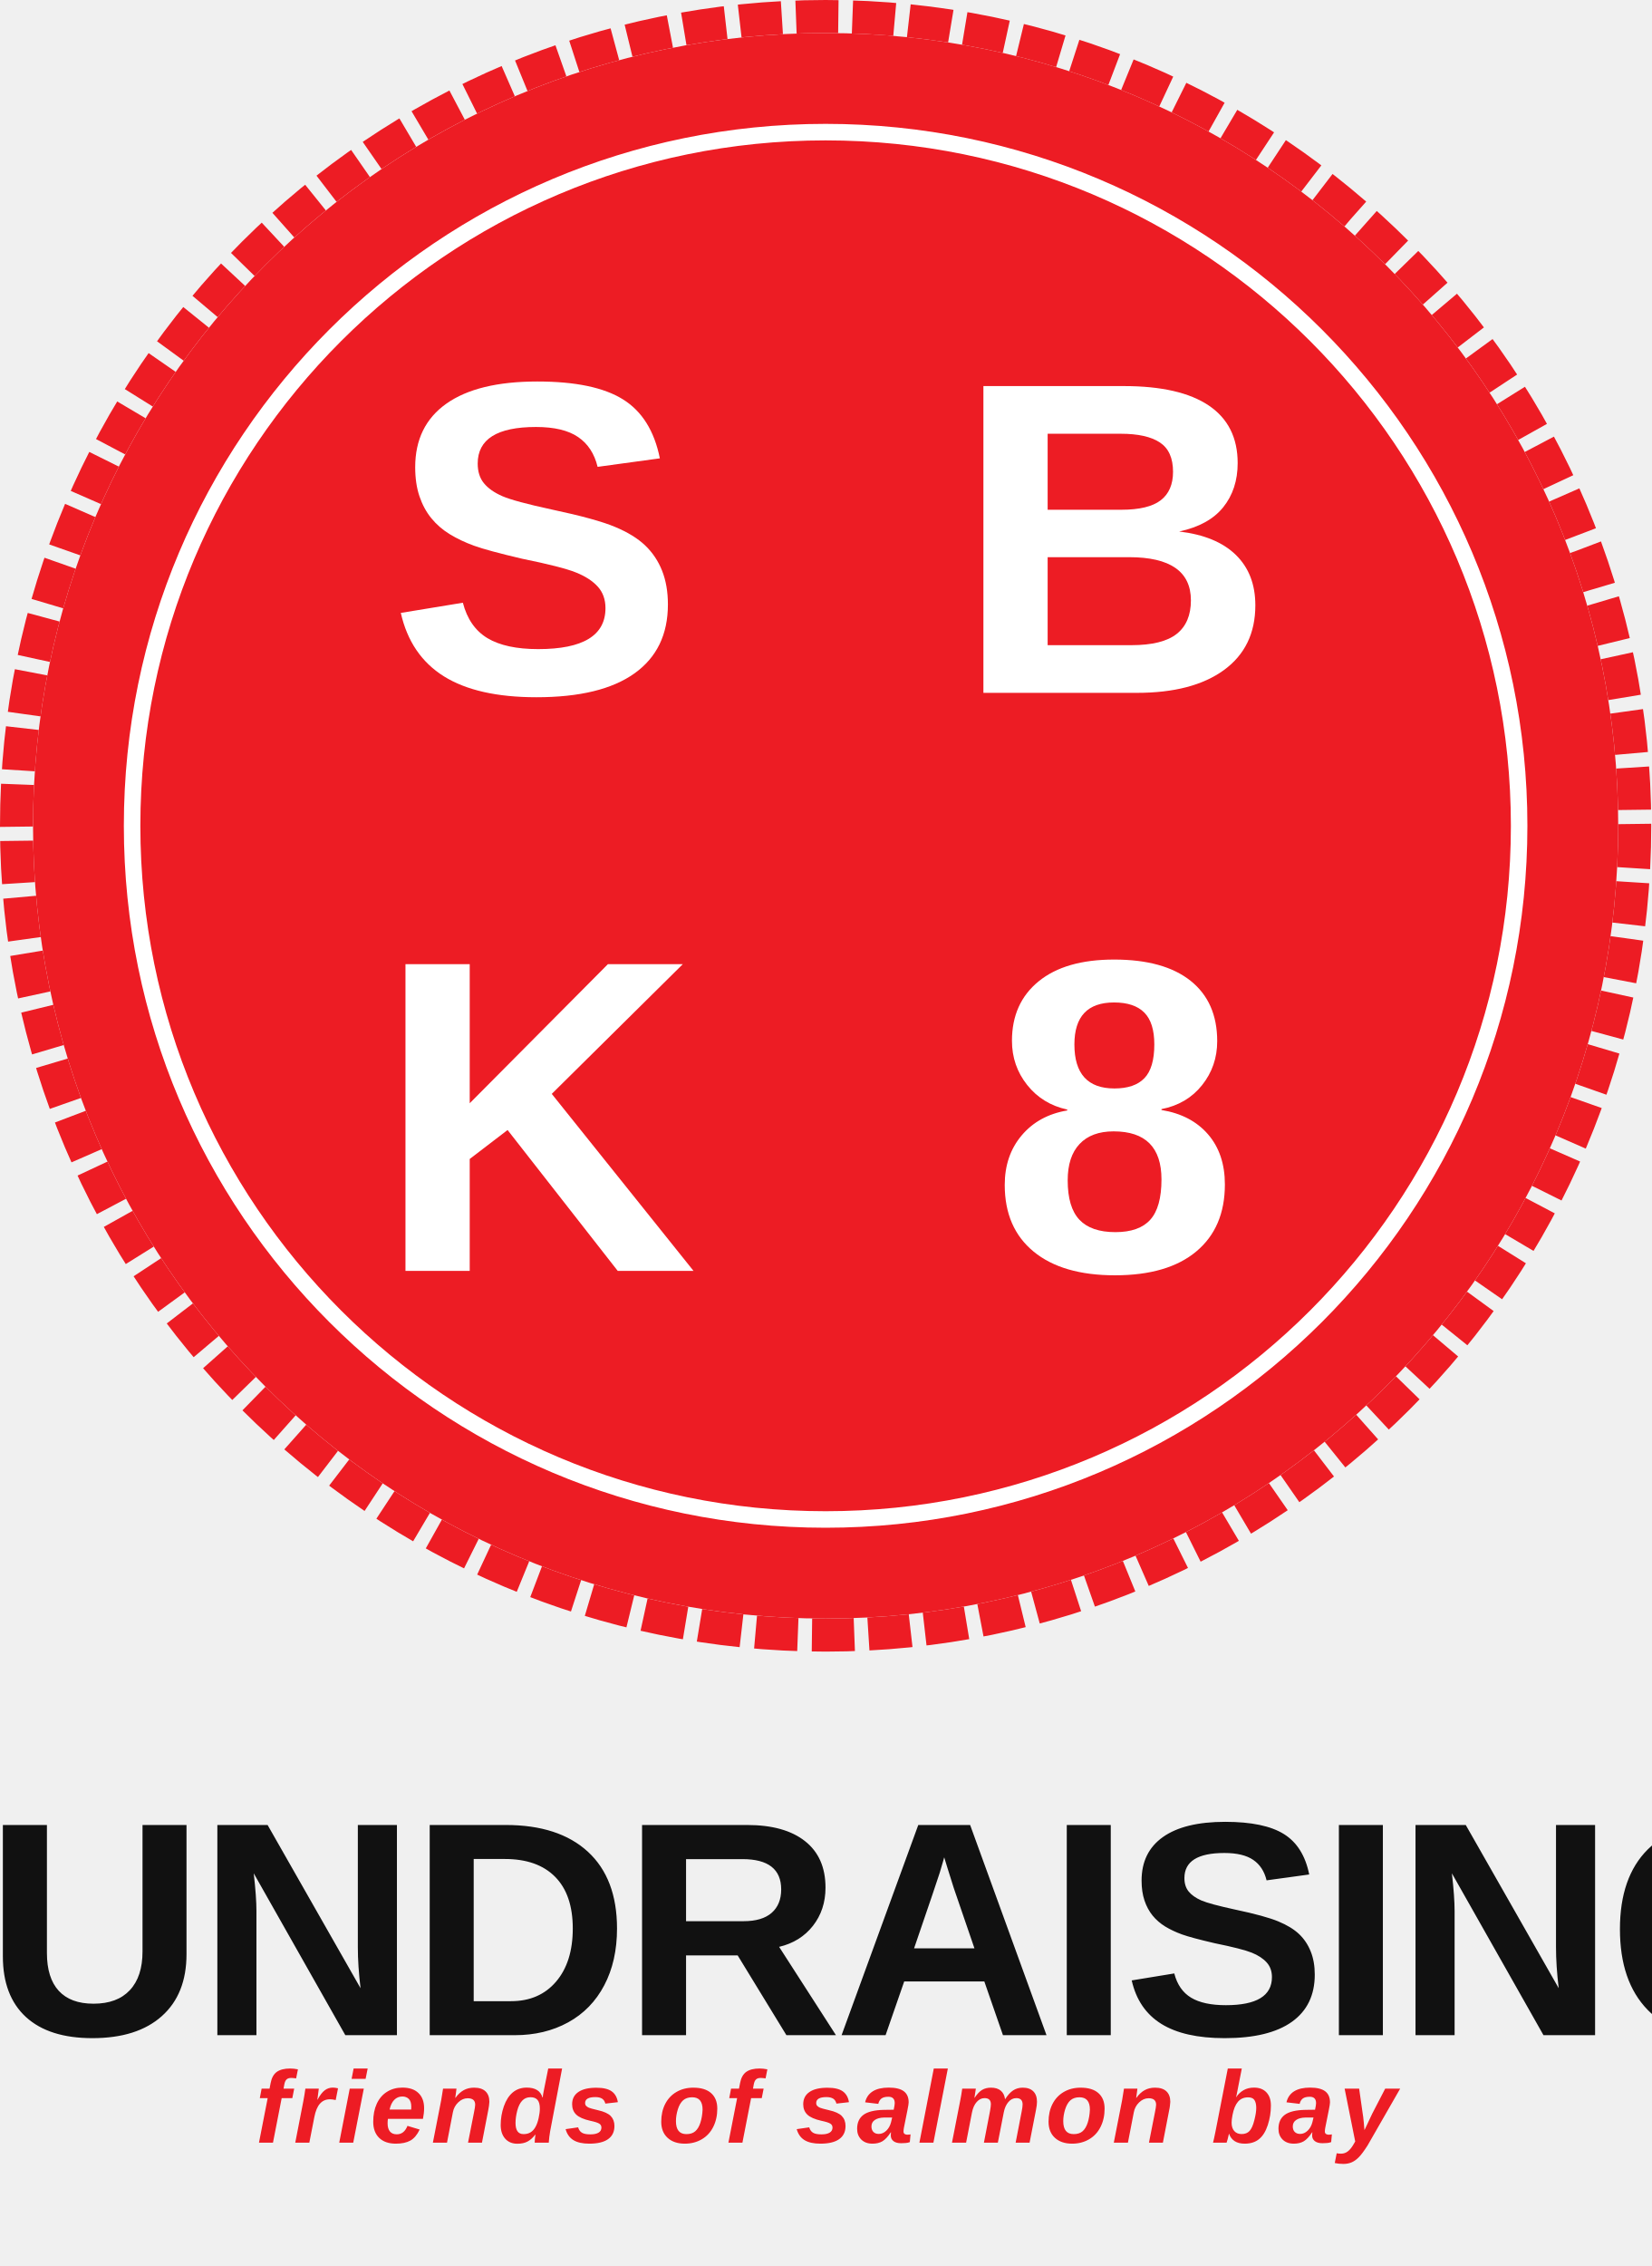
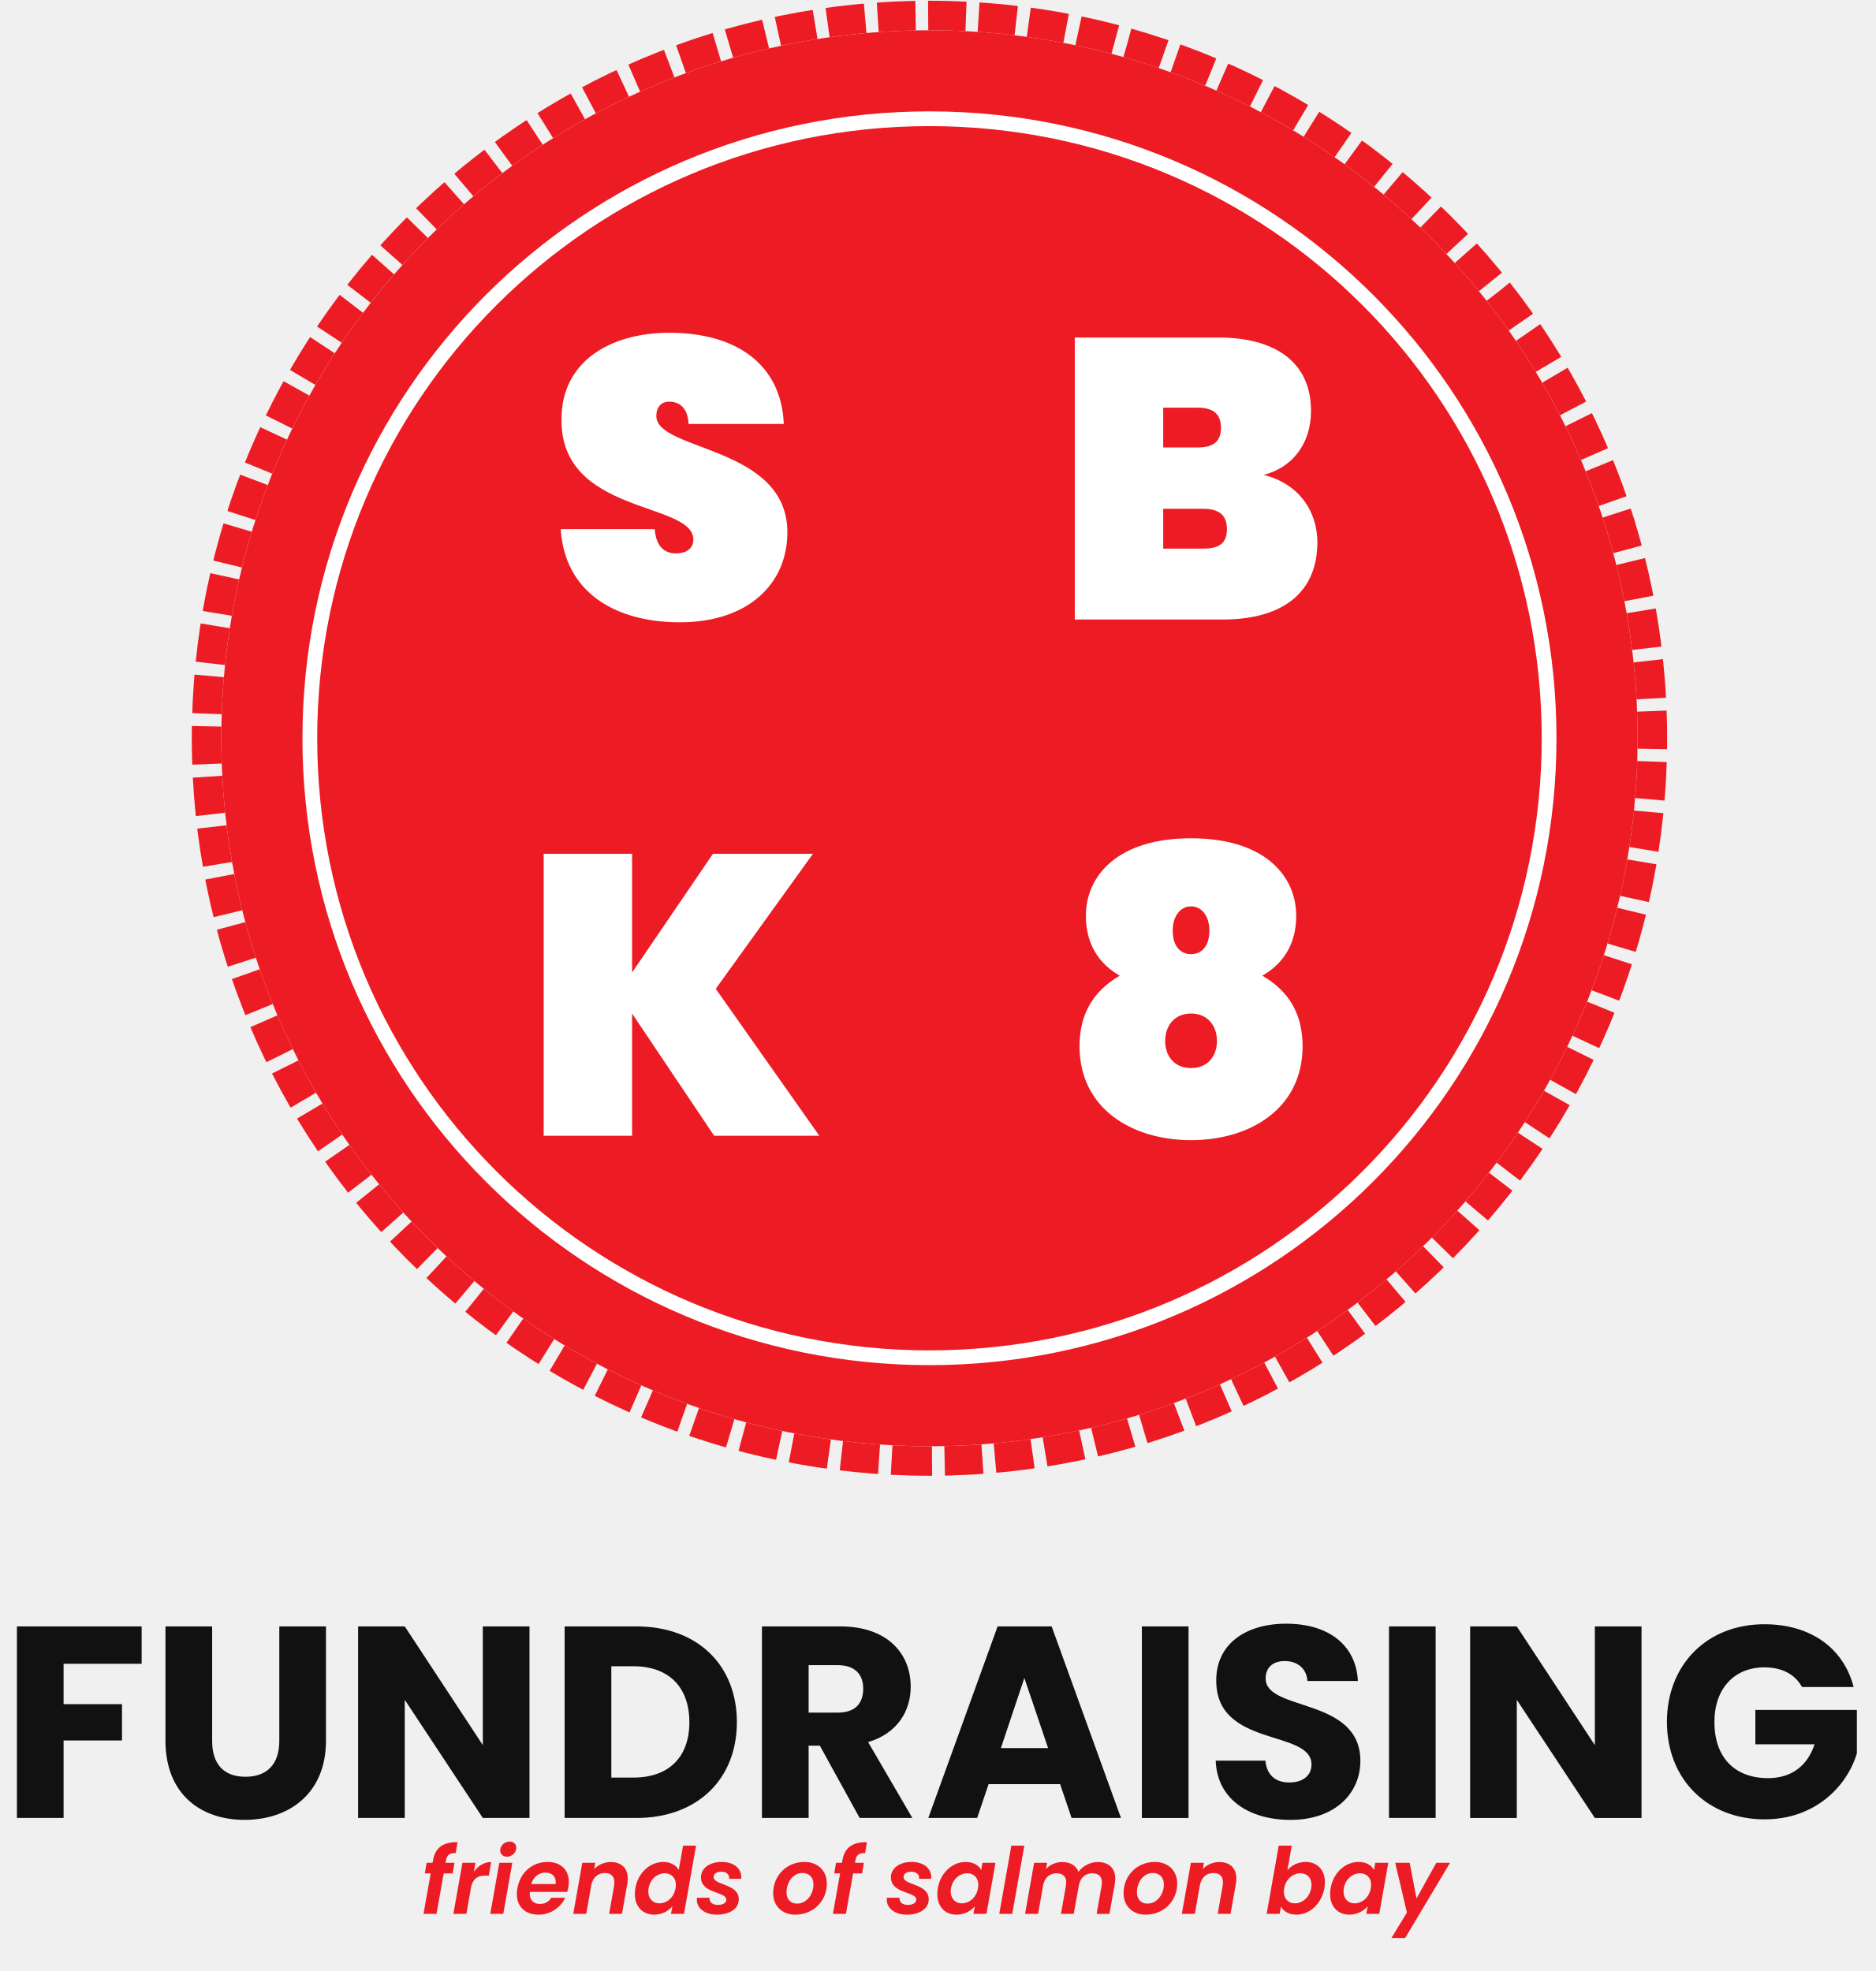
- <svg xmlns="http://www.w3.org/2000/svg" viewBox="0 0 400 548.8" width="400" height="548.8">
-   <circle cx="200" cy="200" r="192" fill="#ED1C24" />
-   <circle cx="200" cy="200" r="196" fill="none" stroke="#ED1C24" stroke-width="8" stroke-dasharray="10.26 3.42" />
-   <circle cx="200" cy="200" r="168" fill="none" stroke="#ffffff" stroke-width="4" />
-   <text x="130" y="167.8" font-family="Poppins, Arial, sans-serif" font-weight="900" font-size="108" fill="#ffffff" text-anchor="middle">S</text>
-   <text x="270" y="167.8" font-family="Poppins, Arial, sans-serif" font-weight="900" font-size="108" fill="#ffffff" text-anchor="middle">B</text>
-   <text x="130" y="307.8" font-family="Poppins, Arial, sans-serif" font-weight="900" font-size="108" fill="#ffffff" text-anchor="middle">K</text>
-   <text x="270" y="307.8" font-family="Poppins, Arial, sans-serif" font-weight="900" font-size="108" fill="#ffffff" text-anchor="middle">8</text>
-   <text x="200" y="492.9" font-family="Poppins, Arial, sans-serif" font-weight="800" font-size="74" fill="#111111" letter-spacing="-2" text-anchor="middle" textLength="414.4" lengthAdjust="spacingAndGlyphs">FUNDRAISING</text>
-   <text x="200" y="518.94" font-family="Poppins, Arial, sans-serif" font-weight="700" font-style="italic" font-size="24.8" fill="#ED1C24" letter-spacing="1" text-anchor="middle">friends of salmon bay</text>
+ <svg xmlns="http://www.w3.org/2000/svg" version="1.2" viewBox="0 0 1017 1069" width="1017" height="1069">
+   <style>
+ 		.s0 { fill: #ed1c24 } 
+ 		.s1 { fill: none;stroke: #ed1c24;stroke-width: 16;stroke-dasharray: 20.52,6.84 } 
+ 		.s2 { fill: none;stroke: #ffffff;stroke-width: 8 } 
+ 		.s3 { fill: #ffffff } 
+ 		.s4 { fill: #111111 } 
+ 	</style>
+   <g id="Layer 1">
+     <path fill-rule="evenodd" class="s0" d="m504 784.4c-212.35 0-384-171.65-384-384 0-212.35 171.65-384 384-384 212.35 0 384 171.65 384 384 0 212.35-171.65 384-384 384z" />
+     <path fill-rule="evenodd" class="s1" d="m504 792.4c-216.78 0-392-175.22-392-392 0-216.78 175.22-392 392-392 216.78 0 392 175.22 392 392 0 216.78-175.22 392-392 392z" />
+     <path fill-rule="evenodd" class="s2" d="m504 736.4c-185.81 0-336-150.19-336-336 0-185.81 150.19-336 336-336 185.81 0 336 150.19 336 336 0 185.81-150.19 336-336 336z" />
+     <path id="S" class="s3" d="m426.95 288.7c0-47.09-71.06-43.85-71.06-63.08 0-5.18 3.02-7.77 6.91-7.77 5.18 0 10.15 2.81 10.58 12.09h51.63c-1.3-31.75-25.06-49.46-61.99-49.46-32.62 0-58.54 15.98-58.54 46.66-0.86 52.27 71.28 44.71 71.5 65.44 0 5.4-4.54 7.56-9.29 7.56-4.75 0-10.8-1.94-11.67-13.17h-50.97c2.16 34.34 29.59 50.54 64.58 50.54 36.94 0 58.32-20.73 58.32-48.81z" />
+     <path id="B" fill-rule="evenodd" class="s3" d="m662.94 336h-80.14v-152.93h77.98c30.45 0 50.11 13.18 50.11 39.75 0 18.36-10.59 30.88-25.71 34.77 18.8 4.54 29.16 19.44 29.16 36.51 0 26.78-18.14 41.9-51.4 41.9zm-13.61-114.91h-18.58v21.6h18.58c8.64 0 12.74-3.24 12.74-10.59 0-7.56-4.1-11.01-12.74-11.01zm3.24 54.86h-21.82v21.6h21.82c8.64 0 12.74-3.02 12.74-10.58 0-7.35-4.1-11.02-12.74-11.02z" />
+     <path id="K" class="s3" d="m387.25 616h57.02l-56.16-79.7 52.71-73.23h-54.22l-43.85 64.37v-64.37h-47.95v152.93h47.95v-66.31z" />
+     <path id="8" fill-rule="evenodd" class="s3" d="m588.82 496.77c0-22.25 17.72-42.12 57.03-42.12 39.31 0 57.02 19.87 57.02 42.12 0 15.55-7.34 26.13-18.36 32.4 14.47 8.42 21.82 20.95 21.82 38.23 0 33.91-28.51 50.98-60.48 50.98-31.97 0-60.48-17.07-60.48-50.98 0-17.28 7.34-29.81 21.81-38.23-11.01-6.27-18.36-16.85-18.36-32.4zm66.96 7.99c0-8.21-4.32-13.18-9.93-13.18-5.62 0-9.94 4.97-9.94 13.18 0 8.86 4.54 12.74 9.94 12.74 5.4 0 9.93-3.88 9.93-12.74zm-23.97 59.83c0 8.21 4.97 14.69 14.04 14.69 9.07 0 14.04-6.48 14.04-14.69 0-8.64-5.4-14.9-14.04-14.9-8.64 0-14.04 6.26-14.04 14.9z" />
+     <path id="FUNDRAISING" fill-rule="evenodd" class="s4" d="m9.18 882.1h67.63v20.28h-42.33v21.9h31.68v19.69h-31.68v42.03h-25.3zm80.55 0h25.31v62.16c0 12.28 6.07 19.39 18.06 19.39 11.98 0 18.35-7.11 18.35-19.39v-62.16h25.31v62.01c0 28.71-20.13 42.92-44.11 42.92-24.12 0-42.92-14.21-42.92-42.92zm197.39 0v103.9h-25.31l-42.33-64.09v64.09h-25.3v-103.9h25.3l42.33 64.38v-64.38zm112.45 51.95c0 30.78-21.32 51.95-54.47 51.95h-38.92v-103.9h38.92c33.15 0 54.47 21.02 54.47 51.95zm-56.1 30.04c19.1 0 30.34-10.95 30.34-30.04 0-19.09-11.24-30.34-30.34-30.34h-11.98v60.38zm112.18-81.99c25.45 0 38.18 14.65 38.18 32.71 0 13.02-7.1 25.31-23.09 30.04l23.98 41.15h-28.57l-21.6-39.22h-6.07v39.22h-25.31v-103.9zm-1.48 21.02h-15.69v25.75h15.69c9.47 0 13.91-4.88 13.91-13.02 0-7.7-4.44-12.73-13.91-12.73zm120.68 64.53h-38.78l-6.21 18.35h-26.49l37.59-103.9h29.3l37.59 103.9h-26.78zm-19.39-57.57l-12.73 38.03h25.6zm63.72-27.97h25.3v103.9h-25.3zm80.59 104.93c-22.35 0-39.81-11.1-40.55-32.12h26.93c0.74 7.99 5.77 11.84 12.88 11.84 7.4 0 12.13-3.7 12.13-9.77 0-19.24-51.94-8.88-51.65-45.73 0-19.68 16.13-30.63 37.89-30.63 22.64 0 37.89 11.24 38.92 31.08h-27.38c-0.44-6.66-5.18-10.66-11.98-10.81-6.07-0.15-10.66 2.96-10.66 9.47 0 18.06 51.36 9.92 51.36 44.7 0 17.46-13.62 31.97-37.89 31.97zm53.41-104.93h25.3v103.89h-25.3zm136.94 0v103.9h-25.31l-42.33-64.09v64.09h-25.3v-103.9h25.3l42.33 64.38v-64.38zm115 32.86h-27.97c-3.85-6.96-10.96-10.66-20.43-10.66-16.28 0-27.08 11.55-27.08 29.6 0 19.24 10.95 30.49 29.15 30.49 12.58 0 21.32-6.66 25.16-18.35h-32.11v-18.65h55.05v23.53c-5.32 17.91-22.64 35.82-50.02 35.82-31.08 0-52.98-21.76-52.98-52.84 0-31.08 21.75-52.98 52.83-52.98 24.87 0 42.92 12.73 48.4 34.04z" />
+     <path id="friends of salmon bay" fill-rule="evenodd" class="s0" d="m233.55 1016.05h-3.2l1-5.75h3.2l0.25-1.4c1.2-6.8 5.55-9.95 13.3-9.75l-1 5.9c-3.35-0.1-4.75 1-5.3 4.1l-0.2 1.15h4.85l-1 5.75h-4.85l-3.9 21.95h-7.05zm12.3 21.95l4.9-27.7h7.05l-0.85 4.9c2.3-3.2 5.55-5.3 9.4-5.3l-1.3 7.35h-1.85c-3.9 0-6.55 1.4-7.7 5.95l-2.6 14.8zm24.9-27.7h7.05l-4.9 27.7h-7.05zm0.55-7.4c0.4-2.3 2.55-4.1 5.05-4.1 2.45 0 3.95 1.8 3.55 4.1-0.4 2.3-2.55 4.1-5 4.1-2.5 0-4-1.8-3.6-4.1zm20.65 35.55c-8.05 0-13-5.6-11.4-14.3 1.55-8.75 8.2-14.3 16.4-14.3 8 0 12.7 5.45 11.25 13.65-0.15 0.8-0.35 1.7-0.65 2.6h-20.25c-0.45 4.2 1.95 6.55 5.5 6.55 3 0 4.95-1.5 6.1-3.35h7.55c-2.35 5.1-7.7 9.15-14.5 9.15zm-3.9-16.6h13.2c0.6-3.95-1.9-6.25-5.5-6.25-3.45 0-6.55 2.3-7.7 6.25zm44.95 0.85c0.75-4.45-1.25-6.85-4.95-6.85-3.7 0-6.5 2.25-7.4 6.5l-2.75 15.65h-7.05l4.9-27.7h7.05l-0.6 3.4c2.2-2.3 5.45-3.8 8.95-3.8 6.5 0 10.35 4.2 9 11.85l-2.9 16.25h-6.95zm26.75-12.85c3.65 0 6.85 1.7 8.3 4.3l2.35-13.15h7.05l-6.55 37h-7.05l0.75-4.1c-2.1 2.55-5.6 4.55-9.9 4.55-7.1 0-11.7-5.75-10.15-14.4 1.5-8.65 8.1-14.2 15.2-14.2zm0.7 6.15c-3.75 0-7.8 2.8-8.75 8.05-0.9 5.25 2.1 8.25 5.85 8.25 3.8 0 7.85-2.9 8.75-8.15 0.95-5.25-2.05-8.15-5.85-8.15zm28.25 22.45c-6.65 0-11.55-3.8-10.75-9.2h6.8c-0.2 2.3 1.5 3.9 4.45 3.9 2.5 0 4.65-0.9 4.65-2.85 0-4.5-13.75-3.1-13.75-12.1 0-4.9 4.55-8.35 11.25-8.35 6.75 0 11.1 3.8 10.55 9.15h-6.5c0.2-2.3-1.4-3.85-4.35-3.85-2.4 0-4.1 1.1-4.1 2.85 0 4.65 13.65 3.5 13.65 12.1 0 5.25-5.1 8.35-11.9 8.35zm42.55 0c-7.15 0-12-4.7-12-11.65 0-9.5 7.25-16.95 16.95-16.95 7.2 0 12.15 4.7 12.15 11.7 0 9.6-7.45 16.9-17.1 16.9zm0.95-6c5.2 0 8.9-5.05 8.9-10.35 0-4.2-2.7-6.25-5.9-6.25-5.25 0-8.7 5.05-8.7 10.45 0 4.1 2.45 6.15 5.7 6.15zm23.35-16.4h-3.2l1-5.75h3.2l0.25-1.4c1.2-6.8 5.55-9.95 13.3-9.75l-1 5.9c-3.35-0.1-4.75 1-5.3 4.1l-0.2 1.15h4.85l-1 5.75h-4.85l-3.9 21.95h-7.05zm36.15 22.4c-6.65 0-11.55-3.8-10.75-9.2h6.8c-0.2 2.3 1.5 3.9 4.45 3.9 2.5 0 4.65-0.9 4.65-2.85 0-4.5-13.75-3.1-13.75-12.1 0-4.9 4.55-8.35 11.25-8.35 6.75 0 11.1 3.8 10.55 9.15h-6.5c0.2-2.3-1.4-3.85-4.35-3.85-2.4 0-4.1 1.1-4.1 2.85 0 4.65 13.65 3.5 13.65 12.1 0 5.25-5.1 8.35-11.9 8.35zm32-28.6c4.45 0 7.15 2.1 8.35 4.4l0.7-3.95h7.05l-4.9 27.7h-7.05l0.75-4.05c-2.05 2.4-5.6 4.5-10 4.5-7 0-11.6-5.75-10.05-14.4 1.5-8.65 8.1-14.2 15.15-14.2zm0.75 6.15c-3.75 0-7.8 2.8-8.75 8.05-0.9 5.25 2.1 8.25 5.85 8.25 3.8 0 7.85-2.9 8.75-8.15 0.95-5.25-2.05-8.15-5.85-8.15zm23.95-15h7.05l-6.55 37h-7.05zm48.95 21.7c0.75-4.4-1.25-6.7-4.95-6.7-3.8 0-6.7 2.3-7.4 6.7v-0.05l-2.75 15.35h-6.95l2.7-15.3c0.75-4.4-1.25-6.7-5-6.7-3.6 0-6.45 2.15-7.3 6.25l-2.8 15.75h-7.05l4.9-27.7h7.05l-0.6 3.3c2.15-2.25 5.35-3.7 8.8-3.7 4.3 0 7.5 1.85 8.8 5.3 2.3-3.15 6.35-5.3 10.45-5.3 6.65 0 10.6 4.2 9.25 11.85l-2.9 16.25h-6.95zm23.9 15.75c-7.15 0-12-4.7-12-11.65 0-9.5 7.25-16.95 16.95-16.95 7.2 0 12.15 4.7 12.15 11.7 0 9.6-7.45 16.9-17.1 16.9zm0.95-6c5.2 0 8.9-5.05 8.9-10.35 0-4.2-2.7-6.25-5.9-6.25-5.25 0-8.7 5.05-8.7 10.45 0 4.1 2.45 6.15 5.7 6.15zm40.8-9.75c0.75-4.45-1.25-6.85-4.95-6.85-3.7 0-6.5 2.25-7.4 6.5l-2.75 15.65h-7.05l4.9-27.7h7.05l-0.6 3.4c2.2-2.3 5.45-3.8 8.95-3.8 6.5 0 10.35 4.2 9 11.85l-2.9 16.25h-6.95zm45-12.85c7.1 0 11.65 5.55 10.15 14.2-1.55 8.65-8.1 14.4-15.15 14.4-4.35 0-7.15-2-8.4-4.4l-0.7 3.95h-7.05l6.55-37h7.05l-2.35 13.35c2.1-2.55 5.7-4.5 9.9-4.5zm-2.9 6.15c-3.75 0-7.85 2.9-8.75 8.15-0.95 5.25 2.05 8.15 5.85 8.15 3.8 0 7.85-3 8.8-8.25 0.9-5.25-2.1-8.05-5.9-8.05zm31.6-6.15c4.45 0 7.15 2.1 8.35 4.4l0.7-3.95h7.05l-4.9 27.7h-7.05l0.75-4.05c-2.05 2.4-5.6 4.5-10 4.5-7 0-11.6-5.75-10.05-14.4 1.5-8.65 8.1-14.2 15.15-14.2zm0.75 6.15c-3.75 0-7.8 2.8-8.75 8.05-0.9 5.25 2.1 8.25 5.85 8.25 3.8 0 7.85-2.9 8.75-8.15 0.95-5.25-2.05-8.15-5.85-8.15zm19.1-5.7h7.85l3.7 19.35 10.75-19.35h7.45l-24.35 40.8h-7.45l8.4-13.8z" />
+   </g>
</svg>
